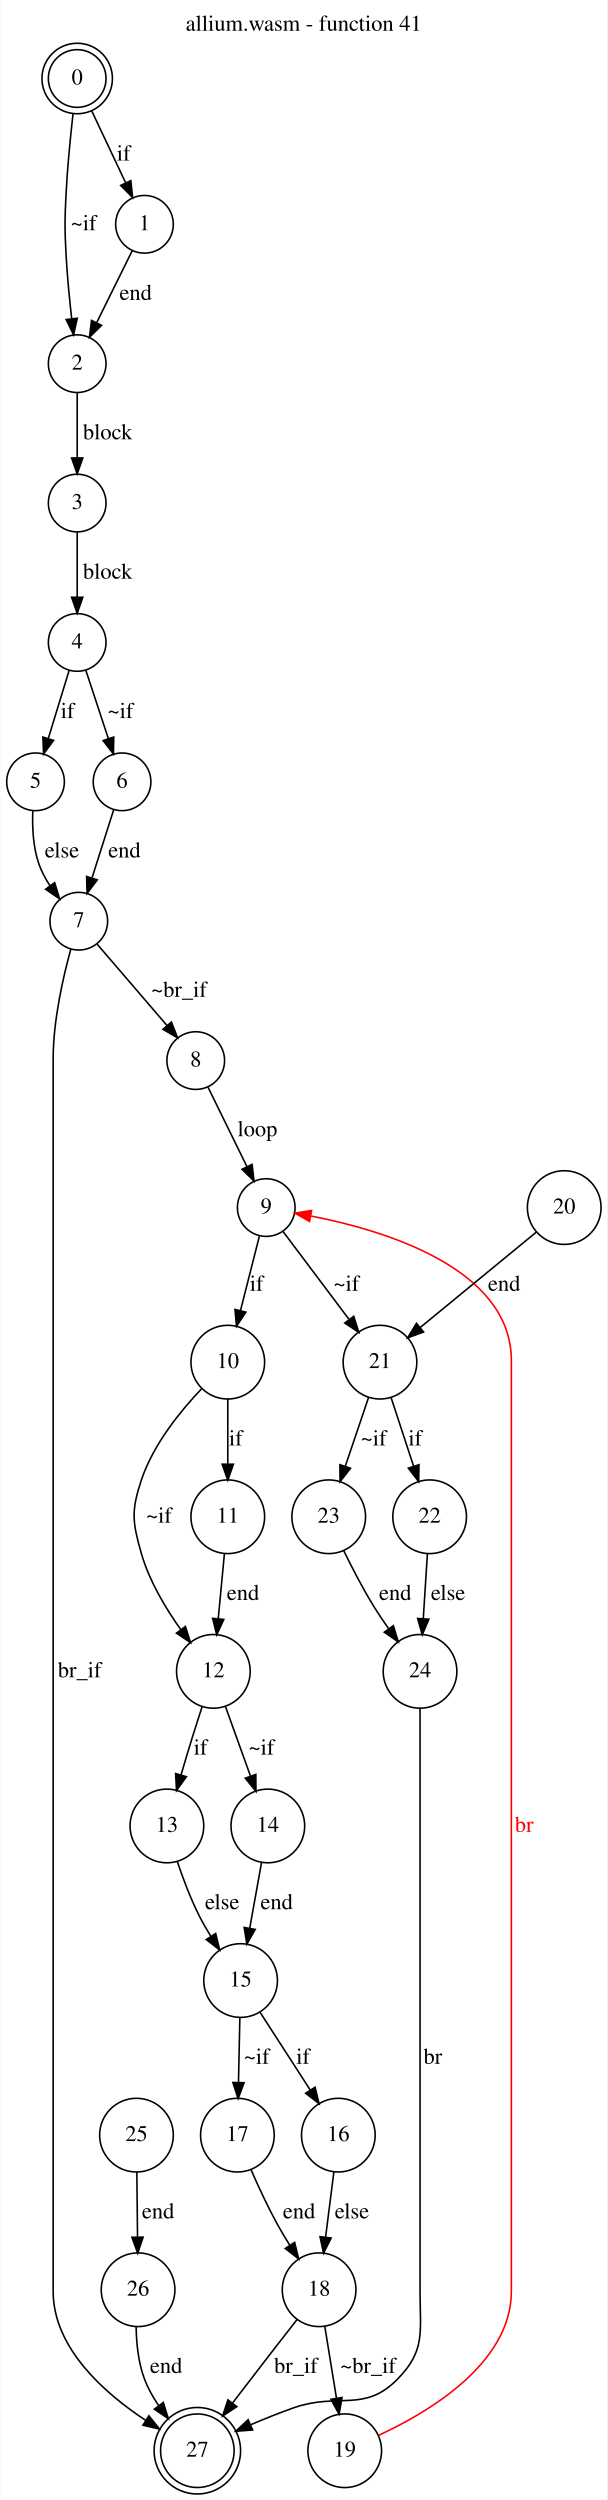
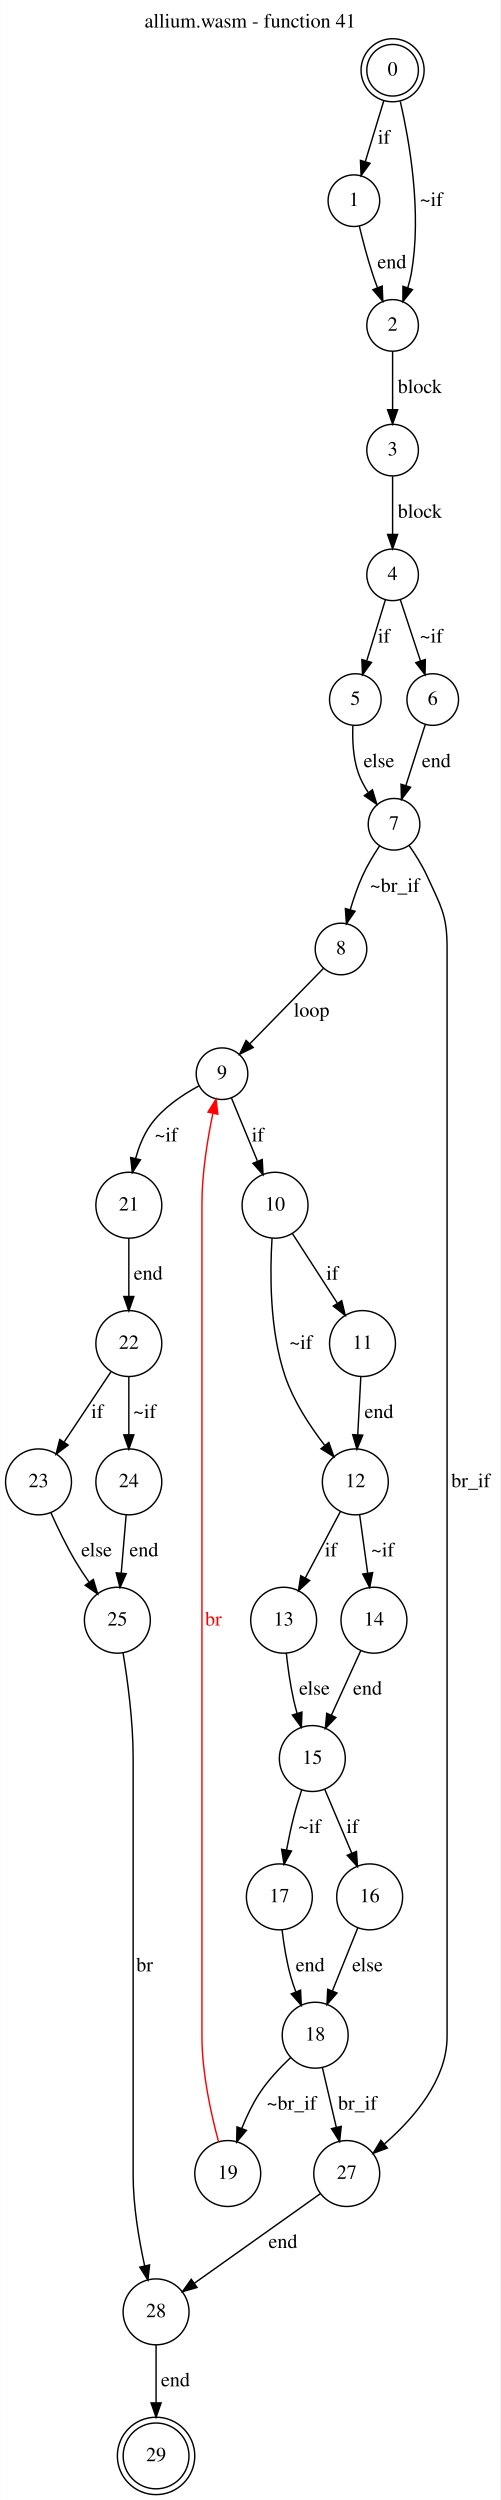
- <svg xmlns="http://www.w3.org/2000/svg" width="379pt" height="1560pt" viewBox="0.00 0.00 378.75 1560.46">
-   <g id="graph0" class="graph" transform="scale(1 1) rotate(0) translate(4 1556.46)">
-     <polygon fill="white" stroke="transparent" points="-4,4 -4,-1556.46 374.75,-1556.46 374.75,4 -4,4" />
-     <text text-anchor="middle" x="185.37" y="-1537.26" font-family="Times,serif" font-size="14.00">allium.wasm - function 41</text>
+ <svg xmlns="http://www.w3.org/2000/svg" width="349pt" height="1744pt" viewBox="0.00 0.00 348.75 1743.96">
+   <g id="graph0" class="graph" transform="scale(1 1) rotate(0) translate(4 1739.96)">
+     <polygon fill="white" stroke="transparent" points="-4,4 -4,-1739.96 344.75,-1739.96 344.75,4 -4,4" />
+     <text text-anchor="middle" x="170.37" y="-1720.76" font-family="Times,serif" font-size="14.00">allium.wasm - function 41</text>
    <g id="node1" class="node">
-       <ellipse fill="none" stroke="black" cx="44" cy="-1507.46" rx="18" ry="18" />
-       <ellipse fill="none" stroke="black" cx="44" cy="-1507.46" rx="22" ry="22" />
-       <text text-anchor="middle" x="44" y="-1503.76" font-family="Times,serif" font-size="14.00">0</text>
+       <ellipse fill="none" stroke="black" cx="269.75" cy="-1690.96" rx="18" ry="18" />
+       <ellipse fill="none" stroke="black" cx="269.75" cy="-1690.96" rx="22" ry="22" />
+       <text text-anchor="middle" x="269.75" y="-1687.26" font-family="Times,serif" font-size="14.00">0</text>
    </g>
    <g id="node3" class="node">
-       <ellipse fill="none" stroke="black" cx="86" cy="-1416.46" rx="18" ry="18" />
-       <text text-anchor="middle" x="86" y="-1412.76" font-family="Times,serif" font-size="14.00">1</text>
+       <ellipse fill="none" stroke="black" cx="242.75" cy="-1599.96" rx="18" ry="18" />
+       <text text-anchor="middle" x="242.75" y="-1596.26" font-family="Times,serif" font-size="14.00">1</text>
    </g>
    <g id="edge1" class="edge">
-       <path fill="none" stroke="black" d="M53.11,-1487.15C59.31,-1474.03 67.56,-1456.54 74.25,-1442.37" />
-       <polygon fill="black" stroke="black" points="77.48,-1443.72 78.58,-1433.18 71.15,-1440.73 77.48,-1443.72" />
-       <text text-anchor="middle" x="73" y="-1456.26" font-family="Times,serif" font-size="14.00">if</text>
+       <path fill="none" stroke="black" d="M263.62,-1669.76C259.8,-1657.18 254.85,-1640.85 250.72,-1627.25" />
+       <polygon fill="black" stroke="black" points="254.02,-1626.05 247.77,-1617.5 247.32,-1628.09 254.02,-1626.05" />
+       <text text-anchor="middle" x="263.75" y="-1639.76" font-family="Times,serif" font-size="14.00">if</text>
    </g>
    <g id="node4" class="node">
-       <ellipse fill="none" stroke="black" cx="44" cy="-1329.46" rx="18" ry="18" />
-       <text text-anchor="middle" x="44" y="-1325.76" font-family="Times,serif" font-size="14.00">2</text>
+       <ellipse fill="none" stroke="black" cx="269.75" cy="-1512.96" rx="18" ry="18" />
+       <text text-anchor="middle" x="269.75" y="-1509.26" font-family="Times,serif" font-size="14.00">2</text>
    </g>
    <g id="edge2" class="edge">
-       <path fill="none" stroke="black" d="M41.41,-1485.39C39.78,-1471.06 37.83,-1451.65 37,-1434.46 36.22,-1418.48 36.18,-1414.44 37,-1398.46 37.69,-1384.99 39.15,-1370.07 40.56,-1357.65" />
-       <polygon fill="black" stroke="black" points="44.06,-1357.81 41.76,-1347.47 37.11,-1356.99 44.06,-1357.81" />
-       <text text-anchor="middle" x="48" y="-1412.76" font-family="Times,serif" font-size="14.00">~if</text>
+       <path fill="none" stroke="black" d="M275.11,-1669.26C281.49,-1641.64 290.36,-1591.3 282.75,-1548.96 282.16,-1545.71 281.3,-1542.36 280.28,-1539.09" />
+       <polygon fill="black" stroke="black" points="283.58,-1537.91 276.93,-1529.65 276.98,-1540.25 283.58,-1537.91" />
+       <text text-anchor="middle" x="296.75" y="-1596.26" font-family="Times,serif" font-size="14.00">~if</text>
    </g>
    <g id="node2" class="node">
-       <ellipse fill="none" stroke="black" cx="119" cy="-26.75" rx="22.96" ry="22.96" />
-       <ellipse fill="none" stroke="black" cx="119" cy="-26.75" rx="27" ry="27" />
-       <text text-anchor="middle" x="119" y="-23.05" font-family="Times,serif" font-size="14.00">27</text>
+       <ellipse fill="none" stroke="black" cx="104.75" cy="-26.75" rx="22.96" ry="22.96" />
+       <ellipse fill="none" stroke="black" cx="104.75" cy="-26.75" rx="27" ry="27" />
+       <text text-anchor="middle" x="104.75" y="-23.05" font-family="Times,serif" font-size="14.00">29</text>
    </g>
    <g id="edge3" class="edge">
-       <path fill="none" stroke="black" d="M78.3,-1399.87C72.14,-1387.41 63.39,-1369.71 56.27,-1355.3" />
-       <polygon fill="black" stroke="black" points="59.22,-1353.37 51.65,-1345.96 52.95,-1356.47 59.22,-1353.37" />
-       <text text-anchor="middle" x="80.5" y="-1369.26" font-family="Times,serif" font-size="14.00">end</text>
+       <path fill="none" stroke="black" d="M246.56,-1582.14C248.91,-1572.37 252.16,-1559.87 255.75,-1548.96 256.79,-1545.79 257.97,-1542.49 259.2,-1539.25" />
+       <polygon fill="black" stroke="black" points="262.5,-1540.42 262.91,-1529.83 255.98,-1537.85 262.5,-1540.42" />
+       <text text-anchor="middle" x="269.25" y="-1552.76" font-family="Times,serif" font-size="14.00">end</text>
    </g>
    <g id="node5" class="node">
-       <ellipse fill="none" stroke="black" cx="44" cy="-1242.46" rx="18" ry="18" />
-       <text text-anchor="middle" x="44" y="-1238.76" font-family="Times,serif" font-size="14.00">3</text>
+       <ellipse fill="none" stroke="black" cx="269.75" cy="-1425.96" rx="18" ry="18" />
+       <text text-anchor="middle" x="269.75" y="-1422.26" font-family="Times,serif" font-size="14.00">3</text>
    </g>
    <g id="edge4" class="edge">
-       <path fill="none" stroke="black" d="M44,-1311.26C44,-1299.63 44,-1284.01 44,-1270.7" />
-       <polygon fill="black" stroke="black" points="47.5,-1270.64 44,-1260.64 40.5,-1270.64 47.5,-1270.64" />
-       <text text-anchor="middle" x="63" y="-1282.26" font-family="Times,serif" font-size="14.00">block</text>
+       <path fill="none" stroke="black" d="M269.75,-1494.76C269.75,-1483.12 269.75,-1467.51 269.75,-1454.2" />
+       <polygon fill="black" stroke="black" points="273.25,-1454.14 269.75,-1444.14 266.25,-1454.14 273.25,-1454.14" />
+       <text text-anchor="middle" x="288.75" y="-1465.76" font-family="Times,serif" font-size="14.00">block</text>
    </g>
    <g id="node6" class="node">
-       <ellipse fill="none" stroke="black" cx="44" cy="-1155.46" rx="18" ry="18" />
-       <text text-anchor="middle" x="44" y="-1151.76" font-family="Times,serif" font-size="14.00">4</text>
+       <ellipse fill="none" stroke="black" cx="269.75" cy="-1338.96" rx="18" ry="18" />
+       <text text-anchor="middle" x="269.75" y="-1335.26" font-family="Times,serif" font-size="14.00">4</text>
    </g>
    <g id="edge5" class="edge">
-       <path fill="none" stroke="black" d="M44,-1224.26C44,-1212.63 44,-1197.01 44,-1183.7" />
-       <polygon fill="black" stroke="black" points="47.5,-1183.64 44,-1173.64 40.5,-1183.64 47.5,-1183.64" />
-       <text text-anchor="middle" x="63" y="-1195.26" font-family="Times,serif" font-size="14.00">block</text>
+       <path fill="none" stroke="black" d="M269.75,-1407.76C269.75,-1396.12 269.75,-1380.51 269.75,-1367.2" />
+       <polygon fill="black" stroke="black" points="273.25,-1367.14 269.75,-1357.14 266.25,-1367.14 273.25,-1367.14" />
+       <text text-anchor="middle" x="288.75" y="-1378.76" font-family="Times,serif" font-size="14.00">block</text>
    </g>
    <g id="node7" class="node">
-       <ellipse fill="none" stroke="black" cx="18" cy="-1068.46" rx="18" ry="18" />
-       <text text-anchor="middle" x="18" y="-1064.76" font-family="Times,serif" font-size="14.00">5</text>
+       <ellipse fill="none" stroke="black" cx="243.75" cy="-1251.96" rx="18" ry="18" />
+       <text text-anchor="middle" x="243.75" y="-1248.26" font-family="Times,serif" font-size="14.00">5</text>
    </g>
    <g id="edge6" class="edge">
-       <path fill="none" stroke="black" d="M38.99,-1138.07C35.32,-1126.08 30.26,-1109.56 26.03,-1095.73" />
-       <polygon fill="black" stroke="black" points="29.27,-1094.34 23,-1085.8 22.58,-1096.39 29.27,-1094.34" />
-       <text text-anchor="middle" x="38" y="-1108.26" font-family="Times,serif" font-size="14.00">if</text>
+       <path fill="none" stroke="black" d="M264.73,-1321.57C261.07,-1309.58 256.01,-1293.05 251.78,-1279.23" />
+       <polygon fill="black" stroke="black" points="255.02,-1277.84 248.75,-1269.3 248.32,-1279.88 255.02,-1277.84" />
+       <text text-anchor="middle" x="263.75" y="-1291.76" font-family="Times,serif" font-size="14.00">if</text>
    </g>
    <g id="node8" class="node">
-       <ellipse fill="none" stroke="black" cx="72" cy="-1068.46" rx="18" ry="18" />
-       <text text-anchor="middle" x="72" y="-1064.76" font-family="Times,serif" font-size="14.00">6</text>
+       <ellipse fill="none" stroke="black" cx="297.75" cy="-1251.96" rx="18" ry="18" />
+       <text text-anchor="middle" x="297.75" y="-1248.26" font-family="Times,serif" font-size="14.00">6</text>
    </g>
    <g id="edge7" class="edge">
-       <path fill="none" stroke="black" d="M49.4,-1138.07C53.39,-1125.96 58.9,-1109.23 63.48,-1095.32" />
-       <polygon fill="black" stroke="black" points="66.81,-1096.4 66.62,-1085.8 60.16,-1094.21 66.81,-1096.4" />
-       <text text-anchor="middle" x="71" y="-1108.26" font-family="Times,serif" font-size="14.00">~if</text>
+       <path fill="none" stroke="black" d="M275.15,-1321.57C279.14,-1309.46 284.65,-1292.73 289.23,-1278.82" />
+       <polygon fill="black" stroke="black" points="292.56,-1279.89 292.37,-1269.3 285.91,-1277.7 292.56,-1279.89" />
+       <text text-anchor="middle" x="296.75" y="-1291.76" font-family="Times,serif" font-size="14.00">~if</text>
    </g>
    <g id="node9" class="node">
-       <ellipse fill="none" stroke="black" cx="45" cy="-981.46" rx="18" ry="18" />
-       <text text-anchor="middle" x="45" y="-977.76" font-family="Times,serif" font-size="14.00">7</text>
+       <ellipse fill="none" stroke="black" cx="270.75" cy="-1164.96" rx="18" ry="18" />
+       <text text-anchor="middle" x="270.75" y="-1161.26" font-family="Times,serif" font-size="14.00">7</text>
    </g>
    <g id="edge8" class="edge">
-       <path fill="none" stroke="black" d="M16.3,-1050.35C15.9,-1040.48 16.4,-1027.98 20,-1017.46 21.64,-1012.68 24.16,-1007.98 26.98,-1003.66" />
-       <polygon fill="black" stroke="black" points="29.94,-1005.53 33,-995.39 24.29,-1001.41 29.94,-1005.53" />
-       <text text-anchor="middle" x="34.5" y="-1021.26" font-family="Times,serif" font-size="14.00">else</text>
+       <path fill="none" stroke="black" d="M242.04,-1233.85C241.64,-1223.98 242.14,-1211.48 245.75,-1200.96 247.39,-1196.18 249.91,-1191.48 252.73,-1187.15" />
+       <polygon fill="black" stroke="black" points="255.69,-1189.03 258.75,-1178.89 250.03,-1184.9 255.69,-1189.03" />
+       <text text-anchor="middle" x="260.25" y="-1204.76" font-family="Times,serif" font-size="14.00">else</text>
    </g>
    <g id="edge9" class="edge">
-       <path fill="none" stroke="black" d="M66.79,-1051.07C62.98,-1039.08 57.74,-1022.56 53.34,-1008.73" />
-       <polygon fill="black" stroke="black" points="56.55,-1007.27 50.19,-998.8 49.88,-1009.39 56.55,-1007.27" />
-       <text text-anchor="middle" x="73.5" y="-1021.26" font-family="Times,serif" font-size="14.00">end</text>
+       <path fill="none" stroke="black" d="M292.54,-1234.57C288.73,-1222.58 283.48,-1206.05 279.09,-1192.23" />
+       <polygon fill="black" stroke="black" points="282.3,-1190.77 275.94,-1182.3 275.63,-1192.89 282.3,-1190.77" />
+       <text text-anchor="middle" x="300.25" y="-1204.76" font-family="Times,serif" font-size="14.00">end</text>
+     </g>
+     <g id="node10" class="node">
+       <ellipse fill="none" stroke="black" cx="233.75" cy="-1077.96" rx="18" ry="18" />
+       <text text-anchor="middle" x="233.75" y="-1074.26" font-family="Times,serif" font-size="14.00">8</text>
+     </g>
+     <g id="edge10" class="edge">
+       <path fill="none" stroke="black" d="M260.63,-1149.81C256.53,-1143.62 252.01,-1136.15 248.75,-1128.96 245.36,-1121.5 242.5,-1113.08 240.21,-1105.3" />
+       <polygon fill="black" stroke="black" points="243.56,-1104.29 237.53,-1095.58 236.81,-1106.15 243.56,-1104.29" />
+       <text text-anchor="middle" x="271.25" y="-1117.76" font-family="Times,serif" font-size="14.00">~br_if</text>
+     </g>
+     <g id="node11" class="node">
+       <ellipse fill="none" stroke="black" cx="237.75" cy="-223.74" rx="23" ry="23" />
+       <text text-anchor="middle" x="237.75" y="-220.04" font-family="Times,serif" font-size="14.00">27</text>
    </g>
    <g id="edge11" class="edge">
-       <path fill="none" stroke="black" d="M40.03,-964.02C35.33,-947.03 29,-919.64 29,-895.46 29,-895.46 29,-895.46 29,-126.24 29,-90.87 61.04,-62.64 86.88,-45.63" />
-       <polygon fill="black" stroke="black" points="88.76,-48.58 95.35,-40.29 85.03,-42.66 88.76,-48.58" />
-       <text text-anchor="middle" x="45.5" y="-509.53" font-family="Times,serif" font-size="14.00">br_if</text>
-     </g>
-     <g id="node10" class="node">
-       <ellipse fill="none" stroke="black" cx="118" cy="-894.46" rx="18" ry="18" />
-       <text text-anchor="middle" x="118" y="-890.76" font-family="Times,serif" font-size="14.00">8</text>
-     </g>
-     <g id="edge10" class="edge">
-       <path fill="none" stroke="black" d="M56.41,-967.18C68.08,-953.58 86.41,-932.25 100.03,-916.38" />
-       <polygon fill="black" stroke="black" points="102.81,-918.52 106.67,-908.65 97.5,-913.96 102.81,-918.52" />
-       <text text-anchor="middle" x="107.5" y="-934.26" font-family="Times,serif" font-size="14.00">~br_if</text>
-     </g>
-     <g id="node11" class="node">
-       <ellipse fill="none" stroke="black" cx="162" cy="-802.72" rx="18" ry="18" />
-       <text text-anchor="middle" x="162" y="-799.02" font-family="Times,serif" font-size="14.00">9</text>
+       <path fill="none" stroke="black" d="M281.19,-1150.23C285.55,-1144 290.37,-1136.37 293.75,-1128.96 303.31,-1107.96 307.75,-1102.04 307.75,-1078.96 307.75,-1078.96 307.75,-1078.96 307.75,-319.24 307.75,-288.73 283.9,-261.64 264.05,-244.38" />
+       <polygon fill="black" stroke="black" points="266.07,-241.51 256.14,-237.82 261.6,-246.9 266.07,-241.51" />
+       <text text-anchor="middle" x="324.25" y="-702.52" font-family="Times,serif" font-size="14.00">br_if</text>
+     </g>
+     <g id="node12" class="node">
+       <ellipse fill="none" stroke="black" cx="150.75" cy="-990.96" rx="18" ry="18" />
+       <text text-anchor="middle" x="150.75" y="-987.26" font-family="Times,serif" font-size="14.00">9</text>
    </g>
    <g id="edge12" class="edge">
-       <path fill="none" stroke="black" d="M125.66,-877.83C132.35,-864.19 142.17,-844.16 149.92,-828.36" />
-       <polygon fill="black" stroke="black" points="153.16,-829.69 154.42,-819.17 146.88,-826.61 153.16,-829.69" />
-       <text text-anchor="middle" x="156.5" y="-847.26" font-family="Times,serif" font-size="14.00">loop</text>
-     </g>
-     <g id="node12" class="node">
-       <ellipse fill="none" stroke="black" cx="138" cy="-706.22" rx="23" ry="23" />
-       <text text-anchor="middle" x="138" y="-702.52" font-family="Times,serif" font-size="14.00">10</text>
+       <path fill="none" stroke="black" d="M221.5,-1064.42C208.02,-1050.61 186.14,-1028.21 170.28,-1011.97" />
+       <polygon fill="black" stroke="black" points="172.54,-1009.26 163.05,-1004.55 167.53,-1014.15 172.54,-1009.26" />
+       <text text-anchor="middle" x="213.25" y="-1030.76" font-family="Times,serif" font-size="14.00">loop</text>
+     </g>
+     <g id="node28" class="node">
+       <ellipse fill="none" stroke="black" cx="104.75" cy="-127.24" rx="23" ry="23" />
+       <text text-anchor="middle" x="104.75" y="-123.54" font-family="Times,serif" font-size="14.00">28</text>
+     </g>
+     <g id="edge35" class="edge">
+       <path fill="none" stroke="black" d="M219.53,-209.8C196.78,-193.63 157.66,-165.84 131.5,-147.25" />
+       <polygon fill="black" stroke="black" points="133.35,-144.27 123.17,-141.33 129.29,-149.98 133.35,-144.27" />
+       <text text-anchor="middle" x="193.25" y="-171.79" font-family="Times,serif" font-size="14.00">end</text>
+     </g>
+     <g id="node13" class="node">
+       <ellipse fill="none" stroke="black" cx="187.75" cy="-899.21" rx="23" ry="23" />
+       <text text-anchor="middle" x="187.75" y="-895.51" font-family="Times,serif" font-size="14.00">10</text>
    </g>
    <g id="edge13" class="edge">
-       <path fill="none" stroke="black" d="M157.71,-784.82C154.44,-771.93 149.83,-753.81 145.9,-738.33" />
-       <polygon fill="black" stroke="black" points="149.29,-737.44 143.43,-728.61 142.5,-739.16 149.29,-737.44" />
-       <text text-anchor="middle" x="156" y="-750.77" font-family="Times,serif" font-size="14.00">if</text>
-     </g>
-     <g id="node13" class="node">
-       <ellipse fill="none" stroke="black" cx="233" cy="-706.22" rx="23" ry="23" />
-       <text text-anchor="middle" x="233" y="-702.52" font-family="Times,serif" font-size="14.00">21</text>
+       <path fill="none" stroke="black" d="M157.36,-973.91C162.36,-961.79 169.37,-944.79 175.39,-930.18" />
+       <polygon fill="black" stroke="black" points="178.8,-931.11 179.37,-920.53 172.33,-928.44 178.8,-931.11" />
+       <text text-anchor="middle" x="175.75" y="-943.76" font-family="Times,serif" font-size="14.00">if</text>
+     </g>
+     <g id="node14" class="node">
+       <ellipse fill="none" stroke="black" cx="85.75" cy="-899.21" rx="23" ry="23" />
+       <text text-anchor="middle" x="85.75" y="-895.51" font-family="Times,serif" font-size="14.00">21</text>
    </g>
    <g id="edge14" class="edge">
-       <path fill="none" stroke="black" d="M172.48,-787.77C183.28,-773.39 200.38,-750.63 213.66,-732.96" />
-       <polygon fill="black" stroke="black" points="216.61,-734.86 219.82,-724.76 211.01,-730.65 216.61,-734.86" />
-       <text text-anchor="middle" x="212" y="-750.77" font-family="Times,serif" font-size="14.00">~if</text>
-     </g>
-     <g id="node14" class="node">
-       <ellipse fill="none" stroke="black" cx="138" cy="-609.72" rx="23" ry="23" />
-       <text text-anchor="middle" x="138" y="-606.02" font-family="Times,serif" font-size="14.00">11</text>
+       <path fill="none" stroke="black" d="M134.52,-982.38C123.44,-976.42 109.29,-967.09 100.75,-954.96 95.96,-948.16 92.7,-939.9 90.48,-931.87" />
+       <polygon fill="black" stroke="black" points="93.85,-930.92 88.18,-921.96 87.03,-932.49 93.85,-930.92" />
+       <text text-anchor="middle" x="111.75" y="-943.76" font-family="Times,serif" font-size="14.00">~if</text>
+     </g>
+     <g id="node15" class="node">
+       <ellipse fill="none" stroke="black" cx="248.75" cy="-802.72" rx="23" ry="23" />
+       <text text-anchor="middle" x="248.75" y="-799.02" font-family="Times,serif" font-size="14.00">11</text>
    </g>
    <g id="edge15" class="edge">
-       <path fill="none" stroke="black" d="M138,-683.3C138,-671.26 138,-656.09 138,-642.74" />
-       <polygon fill="black" stroke="black" points="141.5,-642.52 138,-632.52 134.5,-642.52 141.5,-642.52" />
-       <text text-anchor="middle" x="143" y="-654.27" font-family="Times,serif" font-size="14.00">if</text>
-     </g>
-     <g id="node15" class="node">
-       <ellipse fill="none" stroke="black" cx="129" cy="-513.23" rx="23" ry="23" />
-       <text text-anchor="middle" x="129" y="-509.53" font-family="Times,serif" font-size="14.00">12</text>
+       <path fill="none" stroke="black" d="M199.8,-879.54C208.74,-865.69 221.07,-846.6 231.11,-831.04" />
+       <polygon fill="black" stroke="black" points="234.24,-832.65 236.72,-822.35 228.36,-828.85 234.24,-832.65" />
+       <text text-anchor="middle" x="227.75" y="-847.26" font-family="Times,serif" font-size="14.00">if</text>
+     </g>
+     <g id="node16" class="node">
+       <ellipse fill="none" stroke="black" cx="243.75" cy="-706.22" rx="23" ry="23" />
+       <text text-anchor="middle" x="243.75" y="-702.52" font-family="Times,serif" font-size="14.00">12</text>
    </g>
    <g id="edge16" class="edge">
-       <path fill="none" stroke="black" d="M121.96,-689.93C108.9,-676.28 91.45,-655.02 84,-632.47 77.65,-613.27 78.47,-606.43 84,-586.98 88.9,-569.75 99.17,-552.61 108.66,-539.3" />
-       <polygon fill="black" stroke="black" points="111.56,-541.26 114.72,-531.14 105.95,-537.08 111.56,-541.26" />
-       <text text-anchor="middle" x="95" y="-606.02" font-family="Times,serif" font-size="14.00">~if</text>
+       <path fill="none" stroke="black" d="M185.65,-876.2C184.12,-851.94 183.88,-812.11 194.75,-779.97 200.67,-762.45 211.99,-745.19 222.27,-731.88" />
+       <polygon fill="black" stroke="black" points="225.27,-733.73 228.8,-723.74 219.81,-729.35 225.27,-733.73" />
+       <text text-anchor="middle" x="205.75" y="-799.02" font-family="Times,serif" font-size="14.00">~if</text>
    </g>
    <g id="node24" class="node">
-       <ellipse fill="none" stroke="black" cx="264" cy="-609.72" rx="23" ry="23" />
-       <text text-anchor="middle" x="264" y="-606.02" font-family="Times,serif" font-size="14.00">22</text>
+       <ellipse fill="none" stroke="black" cx="85.75" cy="-802.72" rx="23" ry="23" />
+       <text text-anchor="middle" x="85.75" y="-799.02" font-family="Times,serif" font-size="14.00">22</text>
+     </g>
+     <g id="edge29" class="edge">
+       <path fill="none" stroke="black" d="M85.75,-876.29C85.75,-864.25 85.75,-849.08 85.75,-835.74" />
+       <polygon fill="black" stroke="black" points="89.25,-835.51 85.75,-825.51 82.25,-835.51 89.25,-835.51" />
+       <text text-anchor="middle" x="99.25" y="-847.26" font-family="Times,serif" font-size="14.00">end</text>
+     </g>
+     <g id="edge17" class="edge">
+       <path fill="none" stroke="black" d="M247.59,-779.8C246.95,-767.75 246.15,-752.59 245.44,-739.24" />
+       <polygon fill="black" stroke="black" points="248.92,-738.82 244.9,-729.02 241.93,-739.19 248.92,-738.82" />
+       <text text-anchor="middle" x="260.25" y="-750.77" font-family="Times,serif" font-size="14.00">end</text>
+     </g>
+     <g id="node17" class="node">
+       <ellipse fill="none" stroke="black" cx="193.75" cy="-609.72" rx="23" ry="23" />
+       <text text-anchor="middle" x="193.75" y="-606.02" font-family="Times,serif" font-size="14.00">13</text>
+     </g>
+     <g id="edge18" class="edge">
+       <path fill="none" stroke="black" d="M233.39,-685.64C226.28,-672.21 216.74,-654.17 208.8,-639.16" />
+       <polygon fill="black" stroke="black" points="211.87,-637.48 204.09,-630.28 205.68,-640.75 211.87,-637.48" />
+       <text text-anchor="middle" x="226.75" y="-654.27" font-family="Times,serif" font-size="14.00">if</text>
+     </g>
+     <g id="node18" class="node">
+       <ellipse fill="none" stroke="black" cx="256.75" cy="-609.72" rx="23" ry="23" />
+       <text text-anchor="middle" x="256.75" y="-606.02" font-family="Times,serif" font-size="14.00">14</text>
+     </g>
+     <g id="edge19" class="edge">
+       <path fill="none" stroke="black" d="M246.76,-683.3C248.42,-671.26 250.51,-656.09 252.34,-642.74" />
+       <polygon fill="black" stroke="black" points="255.85,-642.91 253.75,-632.52 248.92,-641.95 255.85,-642.91" />
+       <text text-anchor="middle" x="262.75" y="-654.27" font-family="Times,serif" font-size="14.00">~if</text>
+     </g>
+     <g id="node19" class="node">
+       <ellipse fill="none" stroke="black" cx="213.75" cy="-513.23" rx="23" ry="23" />
+       <text text-anchor="middle" x="213.75" y="-509.53" font-family="Times,serif" font-size="14.00">15</text>
+     </g>
+     <g id="edge20" class="edge">
+       <path fill="none" stroke="black" d="M195.57,-586.98C196.67,-576.87 198.33,-564.73 200.75,-553.98 201.43,-550.96 202.24,-547.84 203.13,-544.74" />
+       <polygon fill="black" stroke="black" points="206.51,-545.65 206.11,-535.06 199.82,-543.59 206.51,-545.65" />
+       <text text-anchor="middle" x="215.25" y="-557.78" font-family="Times,serif" font-size="14.00">else</text>
+     </g>
+     <g id="edge21" class="edge">
+       <path fill="none" stroke="black" d="M247.63,-588.68C241.64,-575.53 233.71,-558.11 227.03,-543.42" />
+       <polygon fill="black" stroke="black" points="230.18,-541.89 222.85,-534.24 223.81,-544.79 230.18,-541.89" />
+       <text text-anchor="middle" x="252.25" y="-557.78" font-family="Times,serif" font-size="14.00">end</text>
+     </g>
+     <g id="node20" class="node">
+       <ellipse fill="none" stroke="black" cx="253.75" cy="-416.73" rx="23" ry="23" />
+       <text text-anchor="middle" x="253.75" y="-413.03" font-family="Times,serif" font-size="14.00">16</text>
+     </g>
+     <g id="edge22" class="edge">
+       <path fill="none" stroke="black" d="M222.43,-491.72C227.92,-478.76 235.1,-461.78 241.2,-447.36" />
+       <polygon fill="black" stroke="black" points="244.55,-448.44 245.22,-437.87 238.1,-445.72 244.55,-448.44" />
+       <text text-anchor="middle" x="241.75" y="-461.28" font-family="Times,serif" font-size="14.00">if</text>
+     </g>
+     <g id="node21" class="node">
+       <ellipse fill="none" stroke="black" cx="190.75" cy="-416.73" rx="23" ry="23" />
+       <text text-anchor="middle" x="190.75" y="-413.03" font-family="Times,serif" font-size="14.00">17</text>
+     </g>
+     <g id="edge23" class="edge">
+       <path fill="none" stroke="black" d="M206.33,-491.34C204.35,-485.31 202.32,-478.67 200.75,-472.48 198.87,-465.08 197.2,-457.02 195.78,-449.43" />
+       <polygon fill="black" stroke="black" points="199.21,-448.7 194.02,-439.46 192.32,-449.92 199.21,-448.7" />
+       <text text-anchor="middle" x="211.75" y="-461.28" font-family="Times,serif" font-size="14.00">~if</text>
+     </g>
+     <g id="node22" class="node">
+       <ellipse fill="none" stroke="black" cx="215.75" cy="-320.24" rx="23" ry="23" />
+       <text text-anchor="middle" x="215.75" y="-316.54" font-family="Times,serif" font-size="14.00">18</text>
+     </g>
+     <g id="edge24" class="edge">
+       <path fill="none" stroke="black" d="M245.5,-395.23C240.32,-382.35 233.56,-365.52 227.78,-351.16" />
+       <polygon fill="black" stroke="black" points="230.96,-349.67 223.98,-341.7 224.46,-352.28 230.96,-349.67" />
+       <text text-anchor="middle" x="252.25" y="-364.78" font-family="Times,serif" font-size="14.00">else</text>
+     </g>
+     <g id="edge25" class="edge">
+       <path fill="none" stroke="black" d="M192.63,-393.88C193.83,-383.74 195.75,-371.62 198.75,-360.98 199.71,-357.56 200.9,-354.04 202.21,-350.57" />
+       <polygon fill="black" stroke="black" points="205.54,-351.67 206.06,-341.09 199.05,-349.03 205.54,-351.67" />
+       <text text-anchor="middle" x="212.25" y="-364.78" font-family="Times,serif" font-size="14.00">end</text>
+     </g>
+     <g id="edge27" class="edge">
+       <path fill="none" stroke="black" d="M220.74,-297.79C223.61,-285.47 227.26,-269.77 230.45,-256.08" />
+       <polygon fill="black" stroke="black" points="233.92,-256.63 232.78,-246.1 227.1,-255.04 233.92,-256.63" />
+       <text text-anchor="middle" x="245.25" y="-268.29" font-family="Times,serif" font-size="14.00">br_if</text>
+     </g>
+     <g id="node23" class="node">
+       <ellipse fill="none" stroke="black" cx="154.75" cy="-223.74" rx="23" ry="23" />
+       <text text-anchor="middle" x="154.75" y="-220.04" font-family="Times,serif" font-size="14.00">19</text>
+     </g>
+     <g id="edge26" class="edge">
+       <path fill="none" stroke="black" d="M198.63,-304.63C191.17,-297.6 182.78,-288.71 176.75,-279.49 171.93,-272.11 167.86,-263.51 164.59,-255.34" />
+       <polygon fill="black" stroke="black" points="167.77,-253.85 160.99,-245.7 161.21,-256.29 167.77,-253.85" />
+       <text text-anchor="middle" x="199.25" y="-268.29" font-family="Times,serif" font-size="14.00">~br_if</text>
+     </g>
+     <g id="edge28" class="edge">
+       <path fill="none" stroke="red" d="M148.35,-245.91C143.18,-264.92 136.75,-293.68 136.75,-319.24 136.75,-900.21 136.75,-900.21 136.75,-900.21 136.75,-921.6 140.68,-945.51 144.37,-963.28" />
+       <polygon fill="red" stroke="red" points="140.99,-964.19 146.55,-973.21 147.83,-962.69 140.99,-964.19" />
+       <text text-anchor="middle" x="144.75" y="-606.02" font-family="Times,serif" font-size="14.00" fill="red">br</text>
+     </g>
+     <g id="node25" class="node">
+       <ellipse fill="none" stroke="black" cx="22.75" cy="-706.22" rx="23" ry="23" />
+       <text text-anchor="middle" x="22.75" y="-702.52" font-family="Times,serif" font-size="14.00">23</text>
    </g>
    <g id="edge30" class="edge">
-       <path fill="none" stroke="black" d="M239.88,-684.25C244.01,-671.65 249.35,-655.39 253.95,-641.37" />
-       <polygon fill="black" stroke="black" points="257.35,-642.23 257.14,-631.64 250.7,-640.05 257.35,-642.23" />
-       <text text-anchor="middle" x="255" y="-654.27" font-family="Times,serif" font-size="14.00">if</text>
-     </g>
-     <g id="node25" class="node">
-       <ellipse fill="none" stroke="black" cx="201" cy="-609.72" rx="23" ry="23" />
-       <text text-anchor="middle" x="201" y="-606.02" font-family="Times,serif" font-size="14.00">23</text>
+       <path fill="none" stroke="black" d="M73.3,-783.05C64.01,-769.11 51.17,-749.85 40.76,-734.24" />
+       <polygon fill="black" stroke="black" points="43.41,-731.91 34.95,-725.53 37.59,-735.79 43.41,-731.91" />
+       <text text-anchor="middle" x="63.75" y="-750.77" font-family="Times,serif" font-size="14.00">if</text>
+     </g>
+     <g id="node26" class="node">
+       <ellipse fill="none" stroke="black" cx="85.75" cy="-706.22" rx="23" ry="23" />
+       <text text-anchor="middle" x="85.75" y="-702.52" font-family="Times,serif" font-size="14.00">24</text>
    </g>
    <g id="edge31" class="edge">
-       <path fill="none" stroke="black" d="M225.9,-684.25C221.63,-671.65 216.13,-655.39 211.38,-641.37" />
-       <polygon fill="black" stroke="black" points="214.6,-639.99 208.08,-631.64 207.97,-642.23 214.6,-639.99" />
-       <text text-anchor="middle" x="229" y="-654.27" font-family="Times,serif" font-size="14.00">~if</text>
-     </g>
-     <g id="edge17" class="edge">
-       <path fill="none" stroke="black" d="M135.91,-586.81C134.77,-574.76 133.32,-559.6 132.05,-546.25" />
-       <polygon fill="black" stroke="black" points="135.51,-545.65 131.08,-536.03 128.54,-546.31 135.51,-545.65" />
-       <text text-anchor="middle" x="147.5" y="-557.78" font-family="Times,serif" font-size="14.00">end</text>
-     </g>
-     <g id="node16" class="node">
-       <ellipse fill="none" stroke="black" cx="100" cy="-416.73" rx="23" ry="23" />
-       <text text-anchor="middle" x="100" y="-413.03" font-family="Times,serif" font-size="14.00">13</text>
-     </g>
-     <g id="edge18" class="edge">
-       <path fill="none" stroke="black" d="M121.99,-491.23C120.02,-485.19 117.89,-478.58 116,-472.48 113.62,-464.78 111.13,-456.45 108.85,-448.66" />
-       <polygon fill="black" stroke="black" points="112.15,-447.46 106,-438.84 105.43,-449.42 112.15,-447.46" />
-       <text text-anchor="middle" x="121" y="-461.28" font-family="Times,serif" font-size="14.00">if</text>
-     </g>
-     <g id="node17" class="node">
-       <ellipse fill="none" stroke="black" cx="163" cy="-416.73" rx="23" ry="23" />
-       <text text-anchor="middle" x="163" y="-413.03" font-family="Times,serif" font-size="14.00">14</text>
-     </g>
-     <g id="edge19" class="edge">
-       <path fill="none" stroke="black" d="M136.55,-491.26C141.11,-478.57 147.01,-462.17 152.08,-448.08" />
-       <polygon fill="black" stroke="black" points="155.5,-448.91 155.59,-438.32 148.91,-446.54 155.5,-448.91" />
-       <text text-anchor="middle" x="159" y="-461.28" font-family="Times,serif" font-size="14.00">~if</text>
-     </g>
-     <g id="node18" class="node">
-       <ellipse fill="none" stroke="black" cx="146" cy="-320.24" rx="23" ry="23" />
-       <text text-anchor="middle" x="146" y="-316.54" font-family="Times,serif" font-size="14.00">15</text>
-     </g>
-     <g id="edge20" class="edge">
-       <path fill="none" stroke="black" d="M106.42,-394.72C109.9,-384.34 114.6,-371.75 120,-360.98 122.19,-356.61 124.77,-352.12 127.43,-347.82" />
-       <polygon fill="black" stroke="black" points="130.44,-349.61 132.92,-339.32 124.55,-345.82 130.44,-349.61" />
-       <text text-anchor="middle" x="134.5" y="-364.78" font-family="Times,serif" font-size="14.00">else</text>
-     </g>
-     <g id="edge21" class="edge">
-       <path fill="none" stroke="black" d="M159.14,-394.29C156.94,-382.05 154.14,-366.48 151.69,-352.87" />
-       <polygon fill="black" stroke="black" points="155.12,-352.14 149.9,-342.92 148.23,-353.38 155.12,-352.14" />
-       <text text-anchor="middle" x="168.5" y="-364.78" font-family="Times,serif" font-size="14.00">end</text>
-     </g>
-     <g id="node19" class="node">
-       <ellipse fill="none" stroke="black" cx="207" cy="-223.74" rx="23" ry="23" />
-       <text text-anchor="middle" x="207" y="-220.04" font-family="Times,serif" font-size="14.00">16</text>
-     </g>
-     <g id="edge22" class="edge">
-       <path fill="none" stroke="black" d="M158.05,-300.57C166.99,-286.72 179.32,-267.62 189.36,-252.06" />
-       <polygon fill="black" stroke="black" points="192.49,-253.67 194.97,-243.37 186.61,-249.87 192.49,-253.67" />
-       <text text-anchor="middle" x="185" y="-268.29" font-family="Times,serif" font-size="14.00">if</text>
-     </g>
-     <g id="node20" class="node">
-       <ellipse fill="none" stroke="black" cx="144" cy="-223.74" rx="23" ry="23" />
-       <text text-anchor="middle" x="144" y="-220.04" font-family="Times,serif" font-size="14.00">17</text>
-     </g>
-     <g id="edge23" class="edge">
-       <path fill="none" stroke="black" d="M145.54,-297.32C145.28,-285.27 144.96,-270.11 144.68,-256.76" />
-       <polygon fill="black" stroke="black" points="148.17,-256.46 144.46,-246.54 141.17,-256.61 148.17,-256.46" />
-       <text text-anchor="middle" x="156" y="-268.29" font-family="Times,serif" font-size="14.00">~if</text>
-     </g>
-     <g id="node21" class="node">
-       <ellipse fill="none" stroke="black" cx="195" cy="-127.24" rx="23" ry="23" />
-       <text text-anchor="middle" x="195" y="-123.54" font-family="Times,serif" font-size="14.00">18</text>
-     </g>
-     <g id="edge24" class="edge">
-       <path fill="none" stroke="black" d="M204.22,-200.82C202.69,-188.78 200.76,-173.61 199.07,-160.26" />
-       <polygon fill="black" stroke="black" points="202.5,-159.52 197.77,-150.04 195.56,-160.4 202.5,-159.52" />
-       <text text-anchor="middle" x="215.5" y="-171.79" font-family="Times,serif" font-size="14.00">else</text>
-     </g>
-     <g id="edge25" class="edge">
-       <path fill="none" stroke="black" d="M152.43,-202.36C156.98,-191.9 162.9,-179.06 169,-167.99 171.36,-163.7 174.03,-159.27 176.73,-154.98" />
-       <polygon fill="black" stroke="black" points="179.73,-156.78 182.24,-146.49 173.86,-152.98 179.73,-156.78" />
-       <text text-anchor="middle" x="182.5" y="-171.79" font-family="Times,serif" font-size="14.00">end</text>
-     </g>
-     <g id="edge27" class="edge">
-       <path fill="none" stroke="black" d="M181.39,-108.86C175.96,-101.91 169.67,-93.84 164,-86.5 156.46,-76.75 148.26,-66.06 140.94,-56.5" />
-       <polygon fill="black" stroke="black" points="143.64,-54.26 134.78,-48.44 138.08,-58.51 143.64,-54.26" />
-       <text text-anchor="middle" x="180.5" y="-75.3" font-family="Times,serif" font-size="14.00">br_if</text>
-     </g>
-     <g id="node22" class="node">
-       <ellipse fill="none" stroke="black" cx="211" cy="-26.75" rx="23" ry="23" />
-       <text text-anchor="middle" x="211" y="-23.05" font-family="Times,serif" font-size="14.00">19</text>
-     </g>
-     <g id="edge26" class="edge">
-       <path fill="none" stroke="black" d="M198.55,-104.38C200.68,-91.25 203.44,-74.3 205.81,-59.69" />
-       <polygon fill="black" stroke="black" points="209.31,-59.98 207.46,-49.55 202.4,-58.86 209.31,-59.98" />
-       <text text-anchor="middle" x="225.5" y="-75.3" font-family="Times,serif" font-size="14.00">~br_if</text>
-     </g>
-     <g id="edge28" class="edge">
-       <path fill="none" stroke="red" d="M232.05,-36.33C262.44,-50.3 315,-80.98 315,-126.24 315,-707.22 315,-707.22 315,-707.22 315,-765.34 234.1,-788.9 189.95,-797.43" />
-       <polygon fill="red" stroke="red" points="189.07,-794.03 179.85,-799.24 190.31,-800.92 189.07,-794.03" />
-       <text text-anchor="middle" x="323" y="-413.03" font-family="Times,serif" font-size="14.00" fill="red">br</text>
-     </g>
-     <g id="node23" class="node">
-       <ellipse fill="none" stroke="black" cx="348" cy="-802.72" rx="23" ry="23" />
-       <text text-anchor="middle" x="348" y="-799.02" font-family="Times,serif" font-size="14.00">20</text>
-     </g>
-     <g id="edge29" class="edge">
-       <path fill="none" stroke="black" d="M330.53,-787.36C311.26,-771.52 280.06,-745.89 258.15,-727.89" />
-       <polygon fill="black" stroke="black" points="260.2,-725.04 250.25,-721.4 255.76,-730.45 260.2,-725.04" />
-       <text text-anchor="middle" x="310.5" y="-750.77" font-family="Times,serif" font-size="14.00">end</text>
-     </g>
-     <g id="node26" class="node">
-       <ellipse fill="none" stroke="black" cx="258" cy="-513.23" rx="23" ry="23" />
-       <text text-anchor="middle" x="258" y="-509.53" font-family="Times,serif" font-size="14.00">24</text>
+       <path fill="none" stroke="black" d="M85.75,-779.8C85.75,-767.75 85.75,-752.59 85.75,-739.24" />
+       <polygon fill="black" stroke="black" points="89.25,-739.02 85.75,-729.02 82.25,-739.02 89.25,-739.02" />
+       <text text-anchor="middle" x="96.75" y="-750.77" font-family="Times,serif" font-size="14.00">~if</text>
+     </g>
+     <g id="node27" class="node">
+       <ellipse fill="none" stroke="black" cx="77.75" cy="-609.72" rx="23" ry="23" />
+       <text text-anchor="middle" x="77.75" y="-606.02" font-family="Times,serif" font-size="14.00">25</text>
    </g>
    <g id="edge32" class="edge">
-       <path fill="none" stroke="black" d="M262.61,-586.81C261.84,-574.76 260.88,-559.6 260.03,-546.25" />
-       <polygon fill="black" stroke="black" points="263.51,-545.78 259.38,-536.03 256.52,-546.23 263.51,-545.78" />
-       <text text-anchor="middle" x="275.5" y="-557.78" font-family="Times,serif" font-size="14.00">else</text>
+       <path fill="none" stroke="black" d="M31.27,-684.99C35.97,-674.45 42.18,-661.5 48.75,-650.47 51.52,-645.82 54.69,-641.04 57.9,-636.47" />
+       <polygon fill="black" stroke="black" points="60.97,-638.19 64.02,-628.05 55.31,-634.08 60.97,-638.19" />
+       <text text-anchor="middle" x="63.25" y="-654.27" font-family="Times,serif" font-size="14.00">else</text>
    </g>
    <g id="edge33" class="edge">
-       <path fill="none" stroke="black" d="M210.25,-588.8C215.39,-578.24 222.12,-565.16 229,-553.98 231.84,-549.36 235.05,-544.6 238.27,-540.04" />
-       <polygon fill="black" stroke="black" points="241.34,-541.77 244.39,-531.62 235.68,-537.65 241.34,-541.77" />
-       <text text-anchor="middle" x="242.5" y="-557.78" font-family="Times,serif" font-size="14.00">end</text>
+       <path fill="none" stroke="black" d="M83.89,-683.3C82.87,-671.26 81.59,-656.09 80.46,-642.74" />
+       <polygon fill="black" stroke="black" points="83.92,-642.19 79.59,-632.52 76.95,-642.78 83.92,-642.19" />
+       <text text-anchor="middle" x="96.25" y="-654.27" font-family="Times,serif" font-size="14.00">end</text>
    </g>
    <g id="edge34" class="edge">
-       <path fill="none" stroke="black" d="M258,-490.46C258,-471.31 258,-442.67 258,-417.73 258,-417.73 258,-417.73 258,-126.24 258,-101.13 261.58,-89.43 244,-71.5 223.01,-50.09 207.28,-63.43 179,-53.5 170.22,-50.41 160.9,-46.66 152.29,-42.98" />
-       <polygon fill="black" stroke="black" points="153.5,-39.69 142.94,-38.9 150.7,-46.11 153.5,-39.69" />
-       <text text-anchor="middle" x="266" y="-268.29" font-family="Times,serif" font-size="14.00">br</text>
-     </g>
-     <g id="node27" class="node">
-       <ellipse fill="none" stroke="black" cx="81" cy="-223.74" rx="23" ry="23" />
-       <text text-anchor="middle" x="81" y="-220.04" font-family="Times,serif" font-size="14.00">25</text>
-     </g>
-     <g id="node28" class="node">
-       <ellipse fill="none" stroke="black" cx="82" cy="-127.24" rx="23" ry="23" />
-       <text text-anchor="middle" x="82" y="-123.54" font-family="Times,serif" font-size="14.00">26</text>
-     </g>
-     <g id="edge35" class="edge">
-       <path fill="none" stroke="black" d="M81.23,-200.82C81.36,-188.78 81.52,-173.61 81.66,-160.26" />
-       <polygon fill="black" stroke="black" points="85.16,-160.08 81.77,-150.04 78.16,-160 85.16,-160.08" />
-       <text text-anchor="middle" x="94.5" y="-171.79" font-family="Times,serif" font-size="14.00">end</text>
+       <path fill="none" stroke="black" d="M81.72,-587.04C84.87,-567.94 88.75,-539.33 88.75,-514.23 88.75,-514.23 88.75,-514.23 88.75,-222.74 88.75,-201.36 92.78,-177.63 96.79,-159.31" />
+       <polygon fill="black" stroke="black" points="100.23,-159.99 99.06,-149.46 93.41,-158.42 100.23,-159.99" />
+       <text text-anchor="middle" x="96.75" y="-364.78" font-family="Times,serif" font-size="14.00">br</text>
    </g>
    <g id="edge36" class="edge">
-       <path fill="none" stroke="black" d="M80.79,-104.32C80.92,-94.05 82.11,-81.84 86,-71.5 88.14,-65.79 91.28,-60.2 94.78,-55.03" />
-       <polygon fill="black" stroke="black" points="97.76,-56.88 100.9,-46.76 92.14,-52.72 97.76,-56.88" />
-       <text text-anchor="middle" x="99.5" y="-75.3" font-family="Times,serif" font-size="14.00">end</text>
+       <path fill="none" stroke="black" d="M104.75,-104.38C104.75,-92.46 104.75,-77.4 104.75,-63.79" />
+       <polygon fill="black" stroke="black" points="108.25,-63.74 104.75,-53.74 101.25,-63.74 108.25,-63.74" />
+       <text text-anchor="middle" x="118.25" y="-75.3" font-family="Times,serif" font-size="14.00">end</text>
    </g>
  </g>
</svg>
